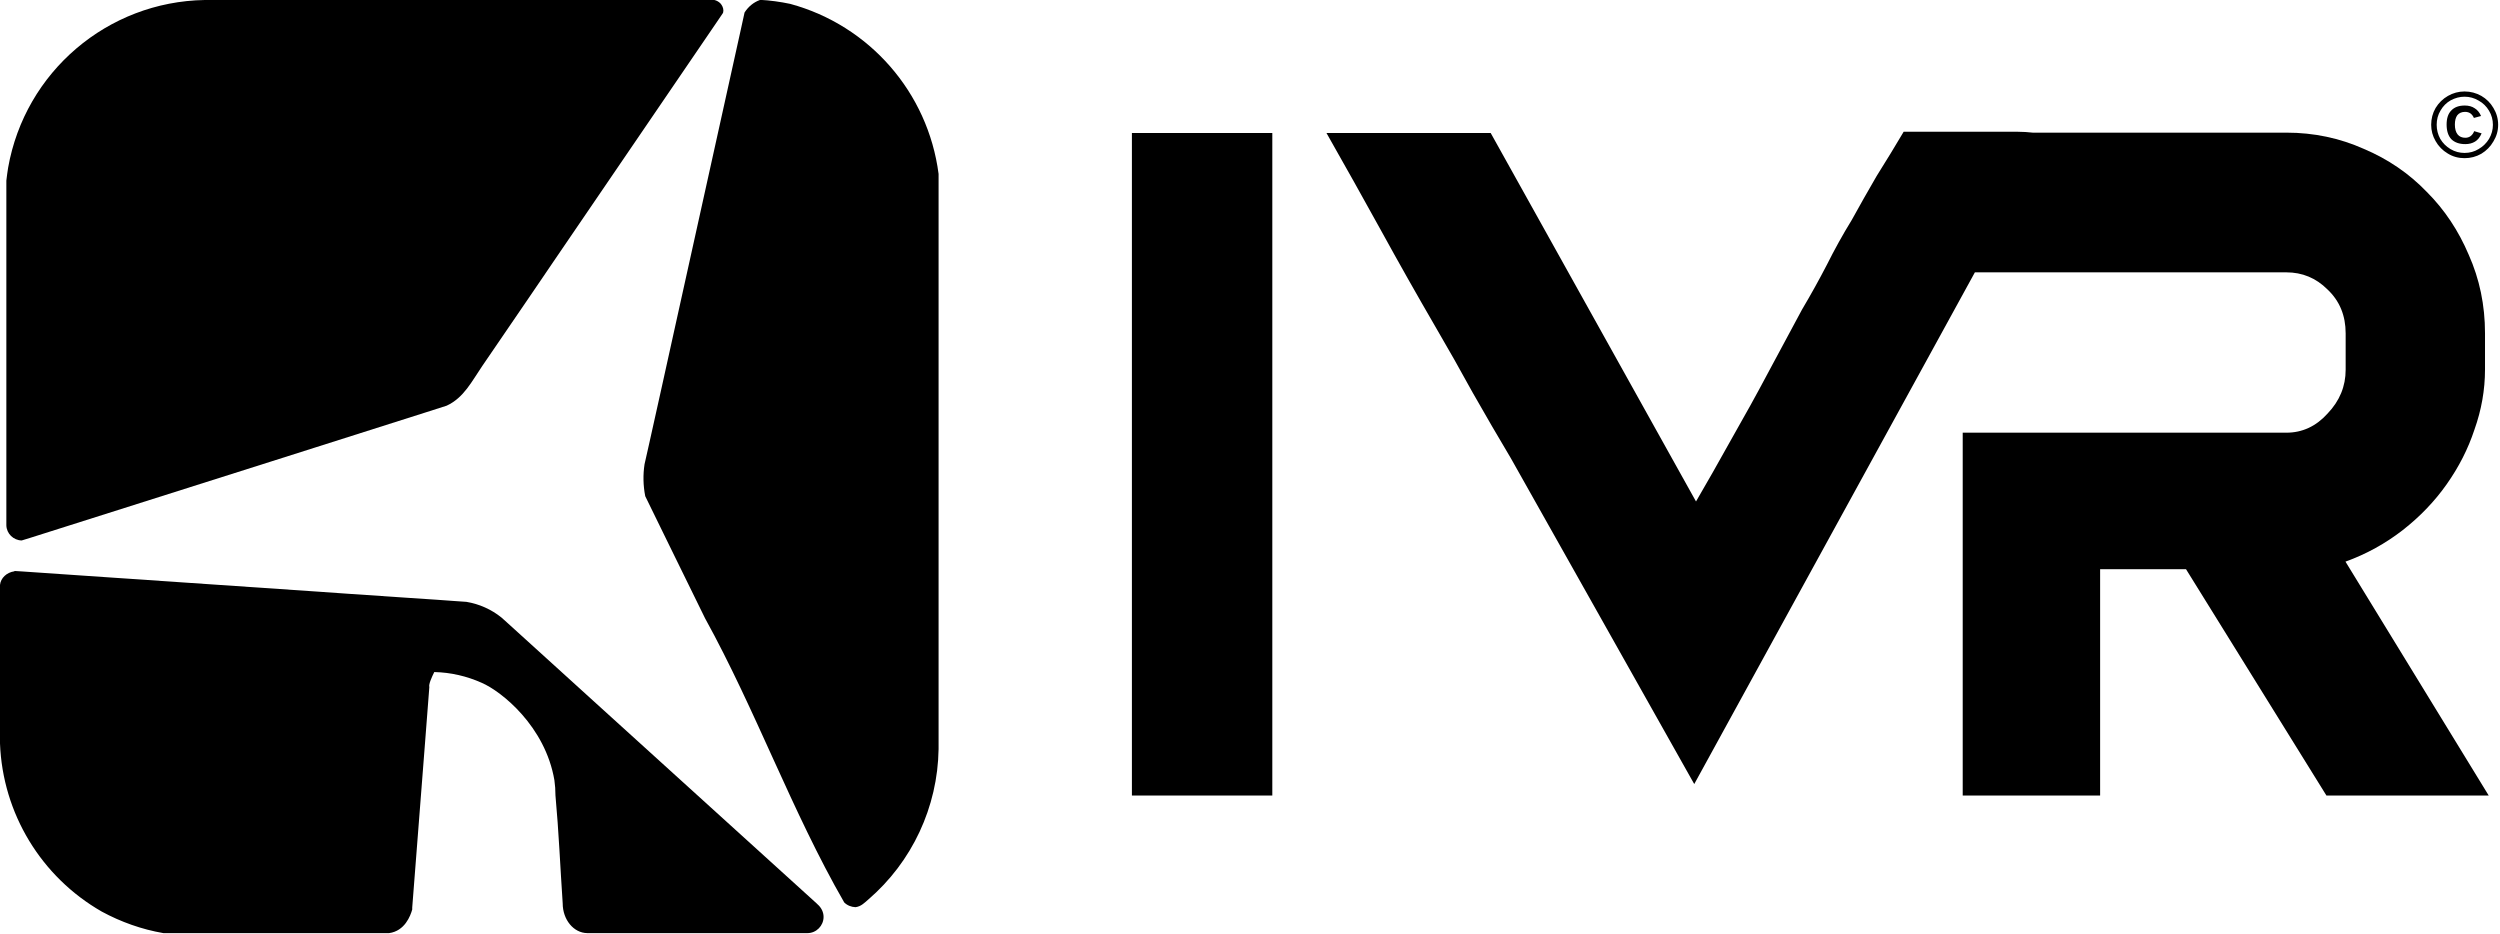
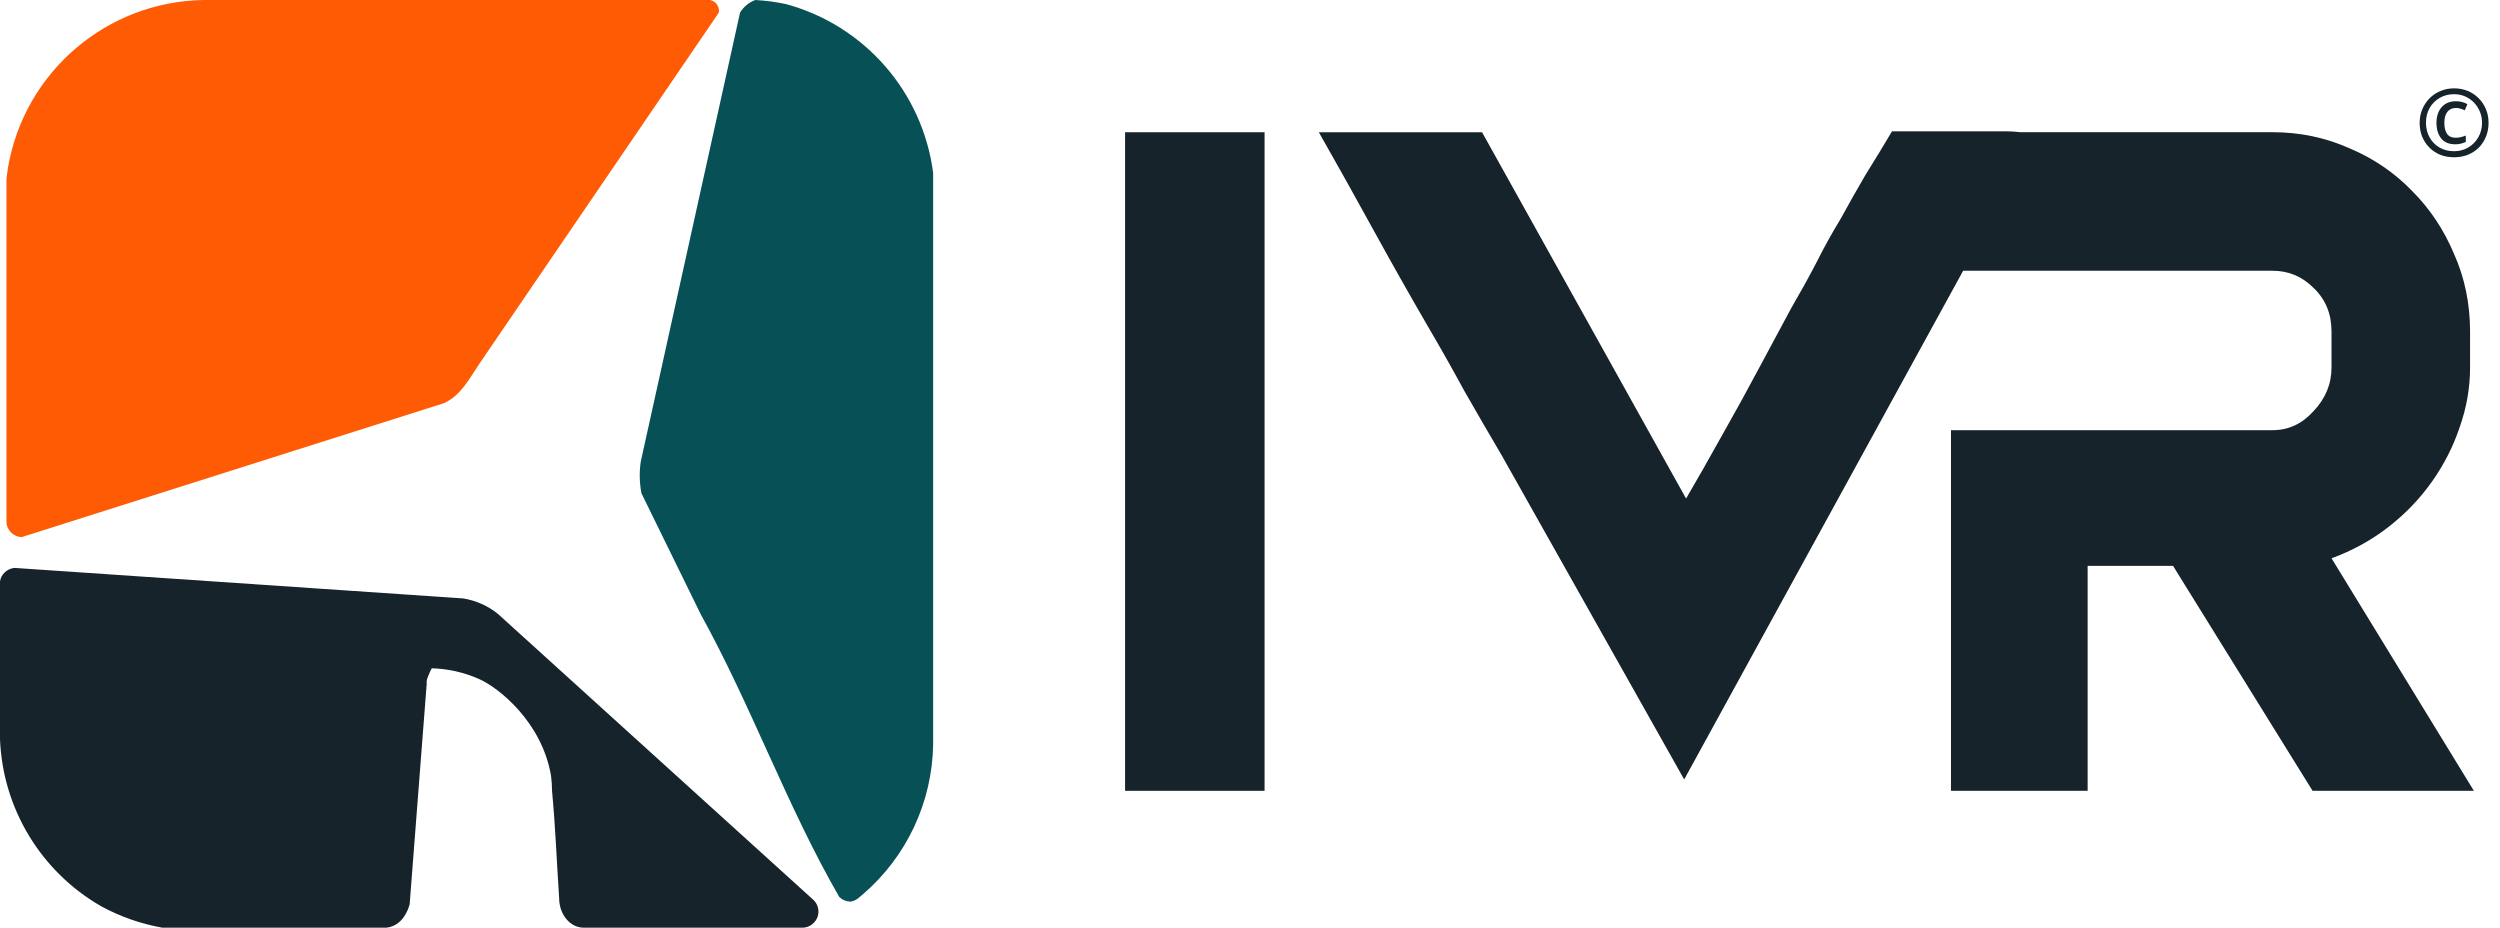
- <svg xmlns="http://www.w3.org/2000/svg" id="svg1" viewBox="0 0 141.73 52.91">
-   <defs>
-     <style>
-       .cls-1 {
-         stroke-width: 0px;
-       }
- 
-       .cls-1, .cls-2 {
-         fill: #000;
-       }
- 
-       .cls-3, .cls-2 {
-         isolation: isolate;
-       }
- 
-       .cls-2 {
-         font-family: Arial-BoldMT, Arial;
-         font-size: 5.36px;
-         font-weight: 700;
-       }
-     </style>
-   </defs>
-   <g id="g1">
-     <g id="g15">
-       <path id="path14" class="cls-1" d="M107.91,7.49c-.47.79-.97,1.62-1.52,2.49-.51.87-.97,1.7-1.41,2.49-.51.83-.98,1.68-1.41,2.54-.43.83-.9,1.68-1.41,2.54l-1.95,3.63c-.61,1.15-1.3,2.4-2.06,3.73-.72,1.3-1.39,2.47-2,3.52l-11.64-20.89h-9.31c1.05,1.84,2.07,3.68,3.09,5.52,1.01,1.84,2.04,3.66,3.09,5.47.72,1.23,1.42,2.47,2.11,3.73.72,1.26,1.44,2.51,2.17,3.73l10.39,18.46,15.91-29.01h17.66c.9,0,1.68.32,2.33.97.69.65,1.03,1.48,1.03,2.49v2.06c0,.94-.34,1.77-1.03,2.49-.65.72-1.43,1.08-2.33,1.08h-18.35v20.57h7.79v-12.83h4.87l7.96,12.83h9.2l-8.12-13.26c1.19-.43,2.27-1.03,3.25-1.79.97-.76,1.8-1.62,2.49-2.6s1.21-2,1.57-3.09c.4-1.12.6-2.26.6-3.41v-2.06c0-1.59-.31-3.07-.92-4.44-.58-1.37-1.37-2.56-2.38-3.57-1.01-1.05-2.2-1.86-3.57-2.44-1.37-.61-2.83-.92-4.38-.92h-14.39c-.28-.03-.55-.05-.83-.05h-6.49Z" />
-       <path id="path15" class="cls-1" d="M64.17,7.54v37.56h7.96V7.54h-7.96Z" />
-       <g id="text15-6" class="cls-3">
-         <text class="cls-2" transform="translate(137.75 8.92)">
-           <tspan x="0" y="0">©</tspan>
-         </text>
-       </g>
+ <svg xmlns="http://www.w3.org/2000/svg" version="1.1" id="svg1" width="969.257" height="359.666" viewBox="0 0 969.257 359.666" xml:space="preserve">
+   <defs id="defs1" />
+   <g id="g1" transform="translate(223.6494,-370.2004)">
+     <g id="g15" transform="matrix(2.385506,0,0,2.385506,-454.1312,-683.0616)" style="fill:#16232b;fill-opacity:1;stroke-width:0.586">
+       <path d="m 404.116,462.866 c -1.337,2.262 -2.776,4.626 -4.319,7.094 -1.439,2.468 -2.776,4.832 -4.01,7.094 -1.439,2.365 -2.779,4.781 -4.012,7.249 -1.234,2.365 -2.57,4.781 -4.01,7.249 l -5.55,10.333 c -1.748,3.29 -3.703,6.836 -5.862,10.641 -2.056,3.701 -3.959,7.044 -5.707,10.026 l -33.158,-59.533 h -26.527 c 2.982,5.244 5.912,10.489 8.791,15.733 2.879,5.244 5.809,10.435 8.791,15.576 2.056,3.496 4.06,7.043 6.013,10.642 2.056,3.599 4.115,7.146 6.171,10.642 l 29.611,52.593 45.337,-82.674 h 50.308 c 2.57,0 4.782,0.924 6.632,2.775 1.954,1.851 2.93,4.216 2.93,7.095 v 5.859 c 0,2.673 -0.977,5.039 -2.93,7.095 -1.851,2.056 -4.062,3.084 -6.632,3.084 h -52.284 v 58.607 h 22.21 v -36.553 h 13.88 l 22.673,36.553 h 26.218 l -23.134,-37.787 c 3.393,-1.234 6.478,-2.928 9.254,-5.088 2.776,-2.159 5.142,-4.628 7.095,-7.404 1.954,-2.776 3.444,-5.707 4.472,-8.791 1.131,-3.187 1.696,-6.426 1.696,-9.717 v -5.859 c 0,-4.524 -0.873,-8.74 -2.621,-12.647 -1.645,-3.907 -3.907,-7.3 -6.786,-10.179 -2.879,-2.982 -6.271,-5.296 -10.178,-6.941 -3.907,-1.748 -8.073,-2.621 -12.495,-2.621 h -41.007 c -0.785,-0.093 -1.571,-0.145 -2.356,-0.145 z" style="font-size:154.229px;line-height:1.1;font-family:Movement;-inkscape-font-specification:Movement;letter-spacing:9.037px;fill:#16232b;fill-opacity:1;stroke-width:2.8;paint-order:stroke markers fill" id="path14" />
+       <path d="m 279.471,463.018 v 107.035 h 22.67 V 463.018 Z" style="font-size:154.229px;line-height:1.1;font-family:Movement;-inkscape-font-specification:Movement;letter-spacing:9.037px;fill:#16232b;fill-opacity:1;stroke-width:2.8;paint-order:stroke markers fill" id="path15" />
+       <text xml:space="preserve" style="font-style:normal;font-variant:normal;font-weight:800;font-stretch:normal;font-size:15.271px;line-height:1.1;font-family:Lifta;-inkscape-font-specification:'Lifta Ultra-Bold';text-align:start;letter-spacing:0px;writing-mode:lr-tb;direction:ltr;text-anchor:start;fill:#16232b;fill-opacity:1;stroke-width:1.109;paint-order:stroke markers fill" x="489.119" y="466.93" id="text15-6">
+         <tspan id="tspan15-1" style="font-size:15.271px;fill:#16232b;fill-opacity:1;stroke-width:1.109" x="489.119" y="466.93">©</tspan>
+       </text>
    </g>
-     <g id="g23">
-       <path id="path20" class="cls-1" d="M.81,32.39c-.43.06-.77.38-.81.77v8.99c.15,3.96,2.33,7.56,5.77,9.53,1.09.59,2.27,1.01,3.49,1.22h12.8c.89-.12,1.21-.98,1.31-1.34v-.11s.73-9.39.73-9.39l.24-3.11c-.05-.15.14-.57.28-.85.93.02,1.84.23,2.69.61,1.13.49,3.6,2.47,4.12,5.52.04.28.06.57.06.86h0c.19,2.07.27,4.05.41,6.12,0,.93.62,1.68,1.39,1.69h12.49c.5,0,.91-.42.91-.92,0-.27-.13-.53-.34-.71l-.05-.05-12.7-11.52-2.29-2.08-.32-.29-2.27-2.06-.29-.26c-.57-.46-1.26-.77-1.99-.89l-.72-.05-.97-.07-1.8-.12-3.24-.22-1.56-.11-13.63-.93-3.21-.22-.48-.03Z" />
-       <path id="path4" class="cls-1" d="M11.61,0C6.1.09,1.42,4.07.46,9.51c-.04.24-.07.48-.1.73v19.54c.01.47.4.85.87.86l.52-.16,13.66-4.33,2.52-.8,6.17-1.96,1.22-.39c.98-.45,1.43-1.39,2.02-2.25l2.63-3.85.81-1.19.55-.81L40.7,1.16l.29-.43s.02-.09.02-.13c0-.15-.07-.3-.17-.41-.09-.09-.21-.16-.34-.19H11.61Z" />
-       <path id="path5" class="cls-1" d="M43.08,0c-.36.13-.66.38-.87.71l-.21.96-3.75,16.95-.72,3.26-.74,3.33-.25,1.11c-.09.59-.08,1.2.04,1.81l1.35,2.76.25.51,1.79,3.65c2.88,5.22,4.92,10.95,7.89,16.11.17.17.4.26.64.27.15-.02.29-.08.41-.17.11-.08.21-.17.31-.26,2.49-2.14,3.94-5.25,3.99-8.53V9.86c-.6-4.62-3.92-8.42-8.41-9.64-.57-.12-1.15-.2-1.73-.23h0Z" />
+     <g id="g23" transform="translate(0,-928)">
+       <path d="m -218.11,1518.375 c -2.927,0.392 -5.201,2.554 -5.539,5.268 v 0.914 53.906 6.28 c 1.041,26.915 15.856,51.401 39.214,64.812 7.402,4.027 15.405,6.832 23.701,8.306 h 29.778 56.049 1.198 c 6.042,-0.807 8.229,-6.634 8.886,-9.078 l 0.056,-0.741 4.934,-63.861 1.637,-21.114 c -0.346,-0.997 0.953,-3.847 1.929,-5.764 6.303,0.165 12.51,1.565 18.267,4.119 7.698,3.34 24.479,16.765 27.987,37.547 0.25,1.935 0.38,3.884 0.39,5.836 v 0.039 c 1.318,14.007 1.82,27.498 2.754,41.555 0.003,6.319 4.241,11.445 9.479,11.468 h 0.072 28.92 29.315 26.425 0.16 c 3.424,-0.058 6.168,-2.856 6.175,-6.28 -0.026,-1.861 -0.864,-3.618 -2.303,-4.798 l -0.358,-0.327 -86.358,-78.287 -15.587,-14.13 -2.199,-1.995 -15.451,-14.006 -1.982,-1.797 c -3.897,-3.154 -8.566,-5.237 -13.537,-6.04 l -4.885,-0.333 -6.614,-0.451 -12.246,-0.834 -22.016,-1.494 -10.572,-0.716 -92.62,-6.299 -21.812,-1.482 z" style="display:inline;vector-effect:non-scaling-stroke;fill:#16232b;fill-opacity:1;stroke:none;stroke-width:0.44;-inkscape-stroke:hairline;paint-order:stroke markers fill" id="path20" />
+       <path d="m -144.705,1298.2 c -37.481,0.595 -69.27,27.699 -75.786,64.614 -0.269,1.639 -0.485,3.287 -0.648,4.94 v 5.441 11.715 115.327 0.333 c 0.091,3.225 2.712,5.805 5.941,5.848 l 3.502,-1.111 92.824,-29.439 17.106,-5.422 41.956,-13.308 8.325,-2.637 c 6.663,-3.092 9.745,-9.479 13.734,-15.328 l 17.853,-26.19 5.508,-8.071 3.742,-5.49 63.626,-93.305 1.995,-2.927 c 0.072,-0.29 0.124,-0.589 0.143,-0.889 -0.047,-1.044 -0.462,-2.038 -1.16,-2.816 -0.618,-0.642 -1.41,-1.087 -2.279,-1.285 h -2.242 -76.934 -7.633 -31.557 -76.706 z" style="display:inline;fill:#ff5b04;fill-opacity:1;stroke:none;stroke-width:1.954;stroke-dasharray:none;stroke-opacity:1;paint-order:stroke markers fill" id="path4" />
+       <path d="m 69.186,1298.2 c -2.438,0.907 -4.516,2.609 -5.91,4.842 l -1.445,6.552 -25.48,115.222 -4.897,22.158 -5.002,22.608 -1.674,7.565 c -0.605,3.994 -0.521,8.16 0.248,12.277 l 9.183,18.736 1.704,3.471 12.166,24.832 c 19.606,35.456 33.44,74.457 53.659,109.492 1.163,1.142 2.724,1.788 4.354,1.803 1.006,-0.154 1.96,-0.551 2.779,-1.154 0.715,-0.573 1.418,-1.157 2.112,-1.754 16.913,-14.576 26.793,-35.682 27.154,-58.006 v -2.408 -219.18 c -4.052,-31.396 -26.629,-57.254 -57.191,-65.503 -3.875,-0.814 -7.805,-1.332 -11.758,-1.55 z" style="display:inline;vector-effect:non-scaling-stroke;fill:#075056;fill-opacity:1;stroke:none;stroke-width:0.474;-inkscape-stroke:hairline;paint-order:stroke markers fill" id="path5" />
    </g>
  </g>
</svg>
